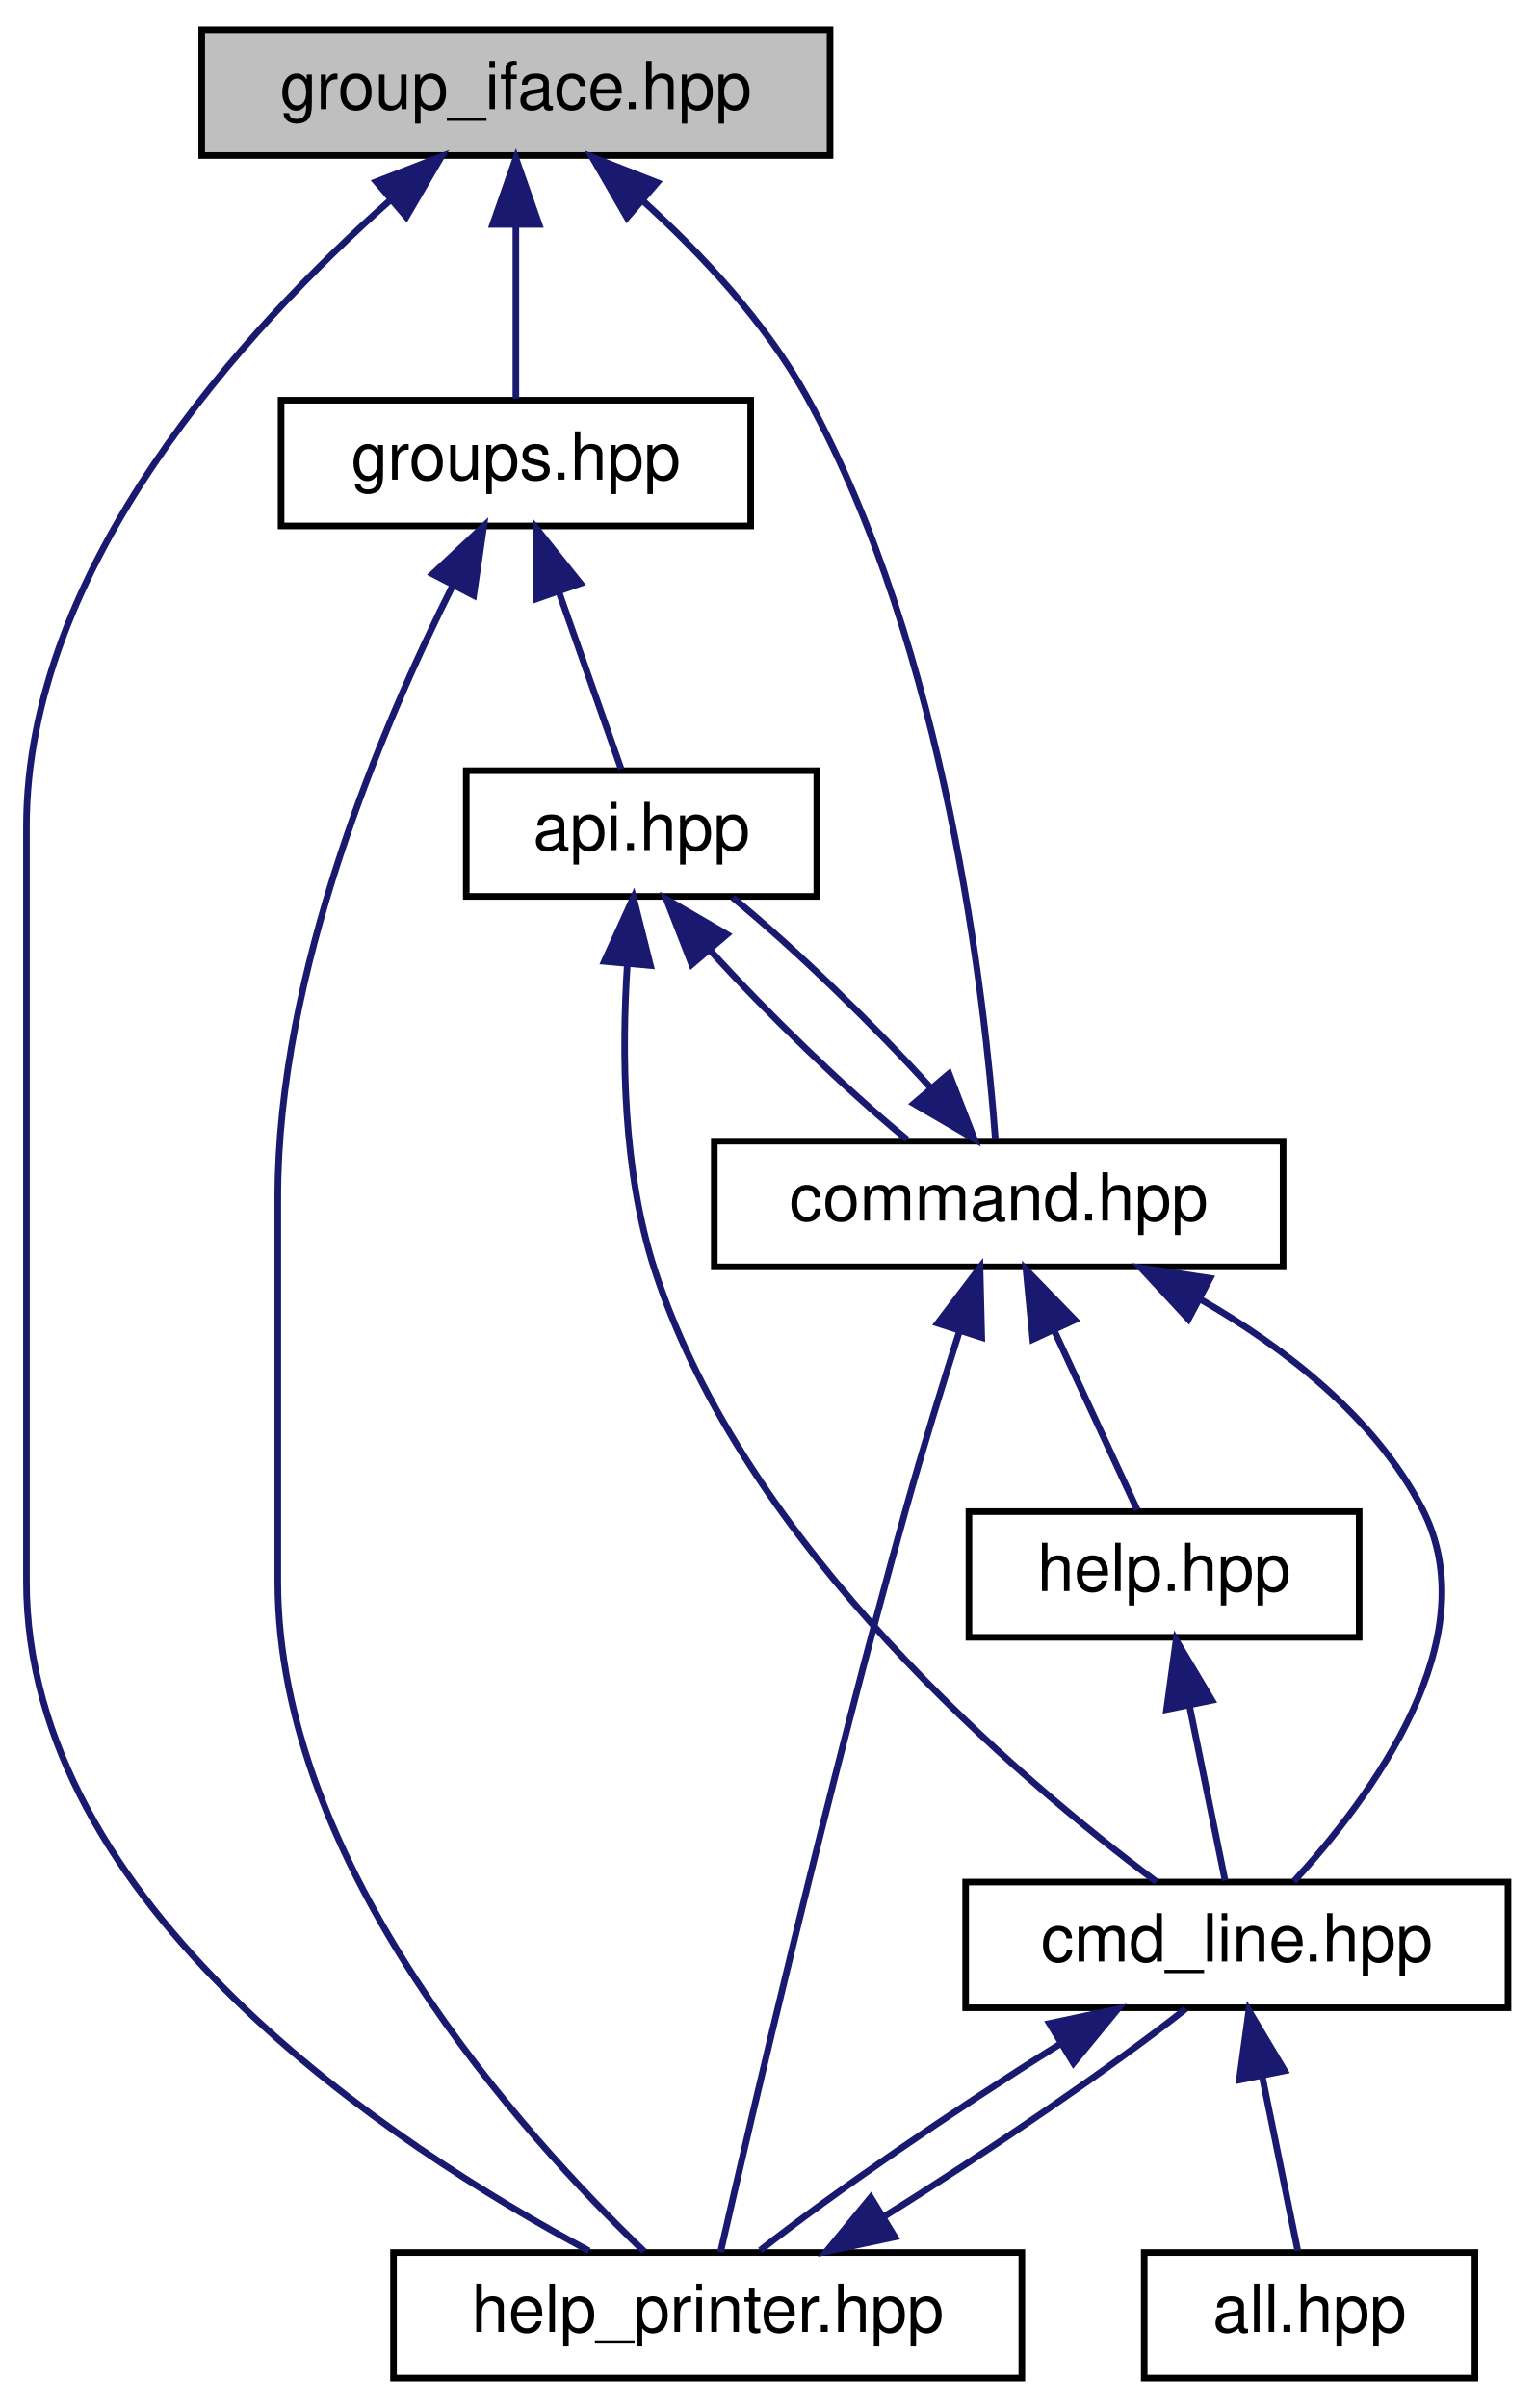
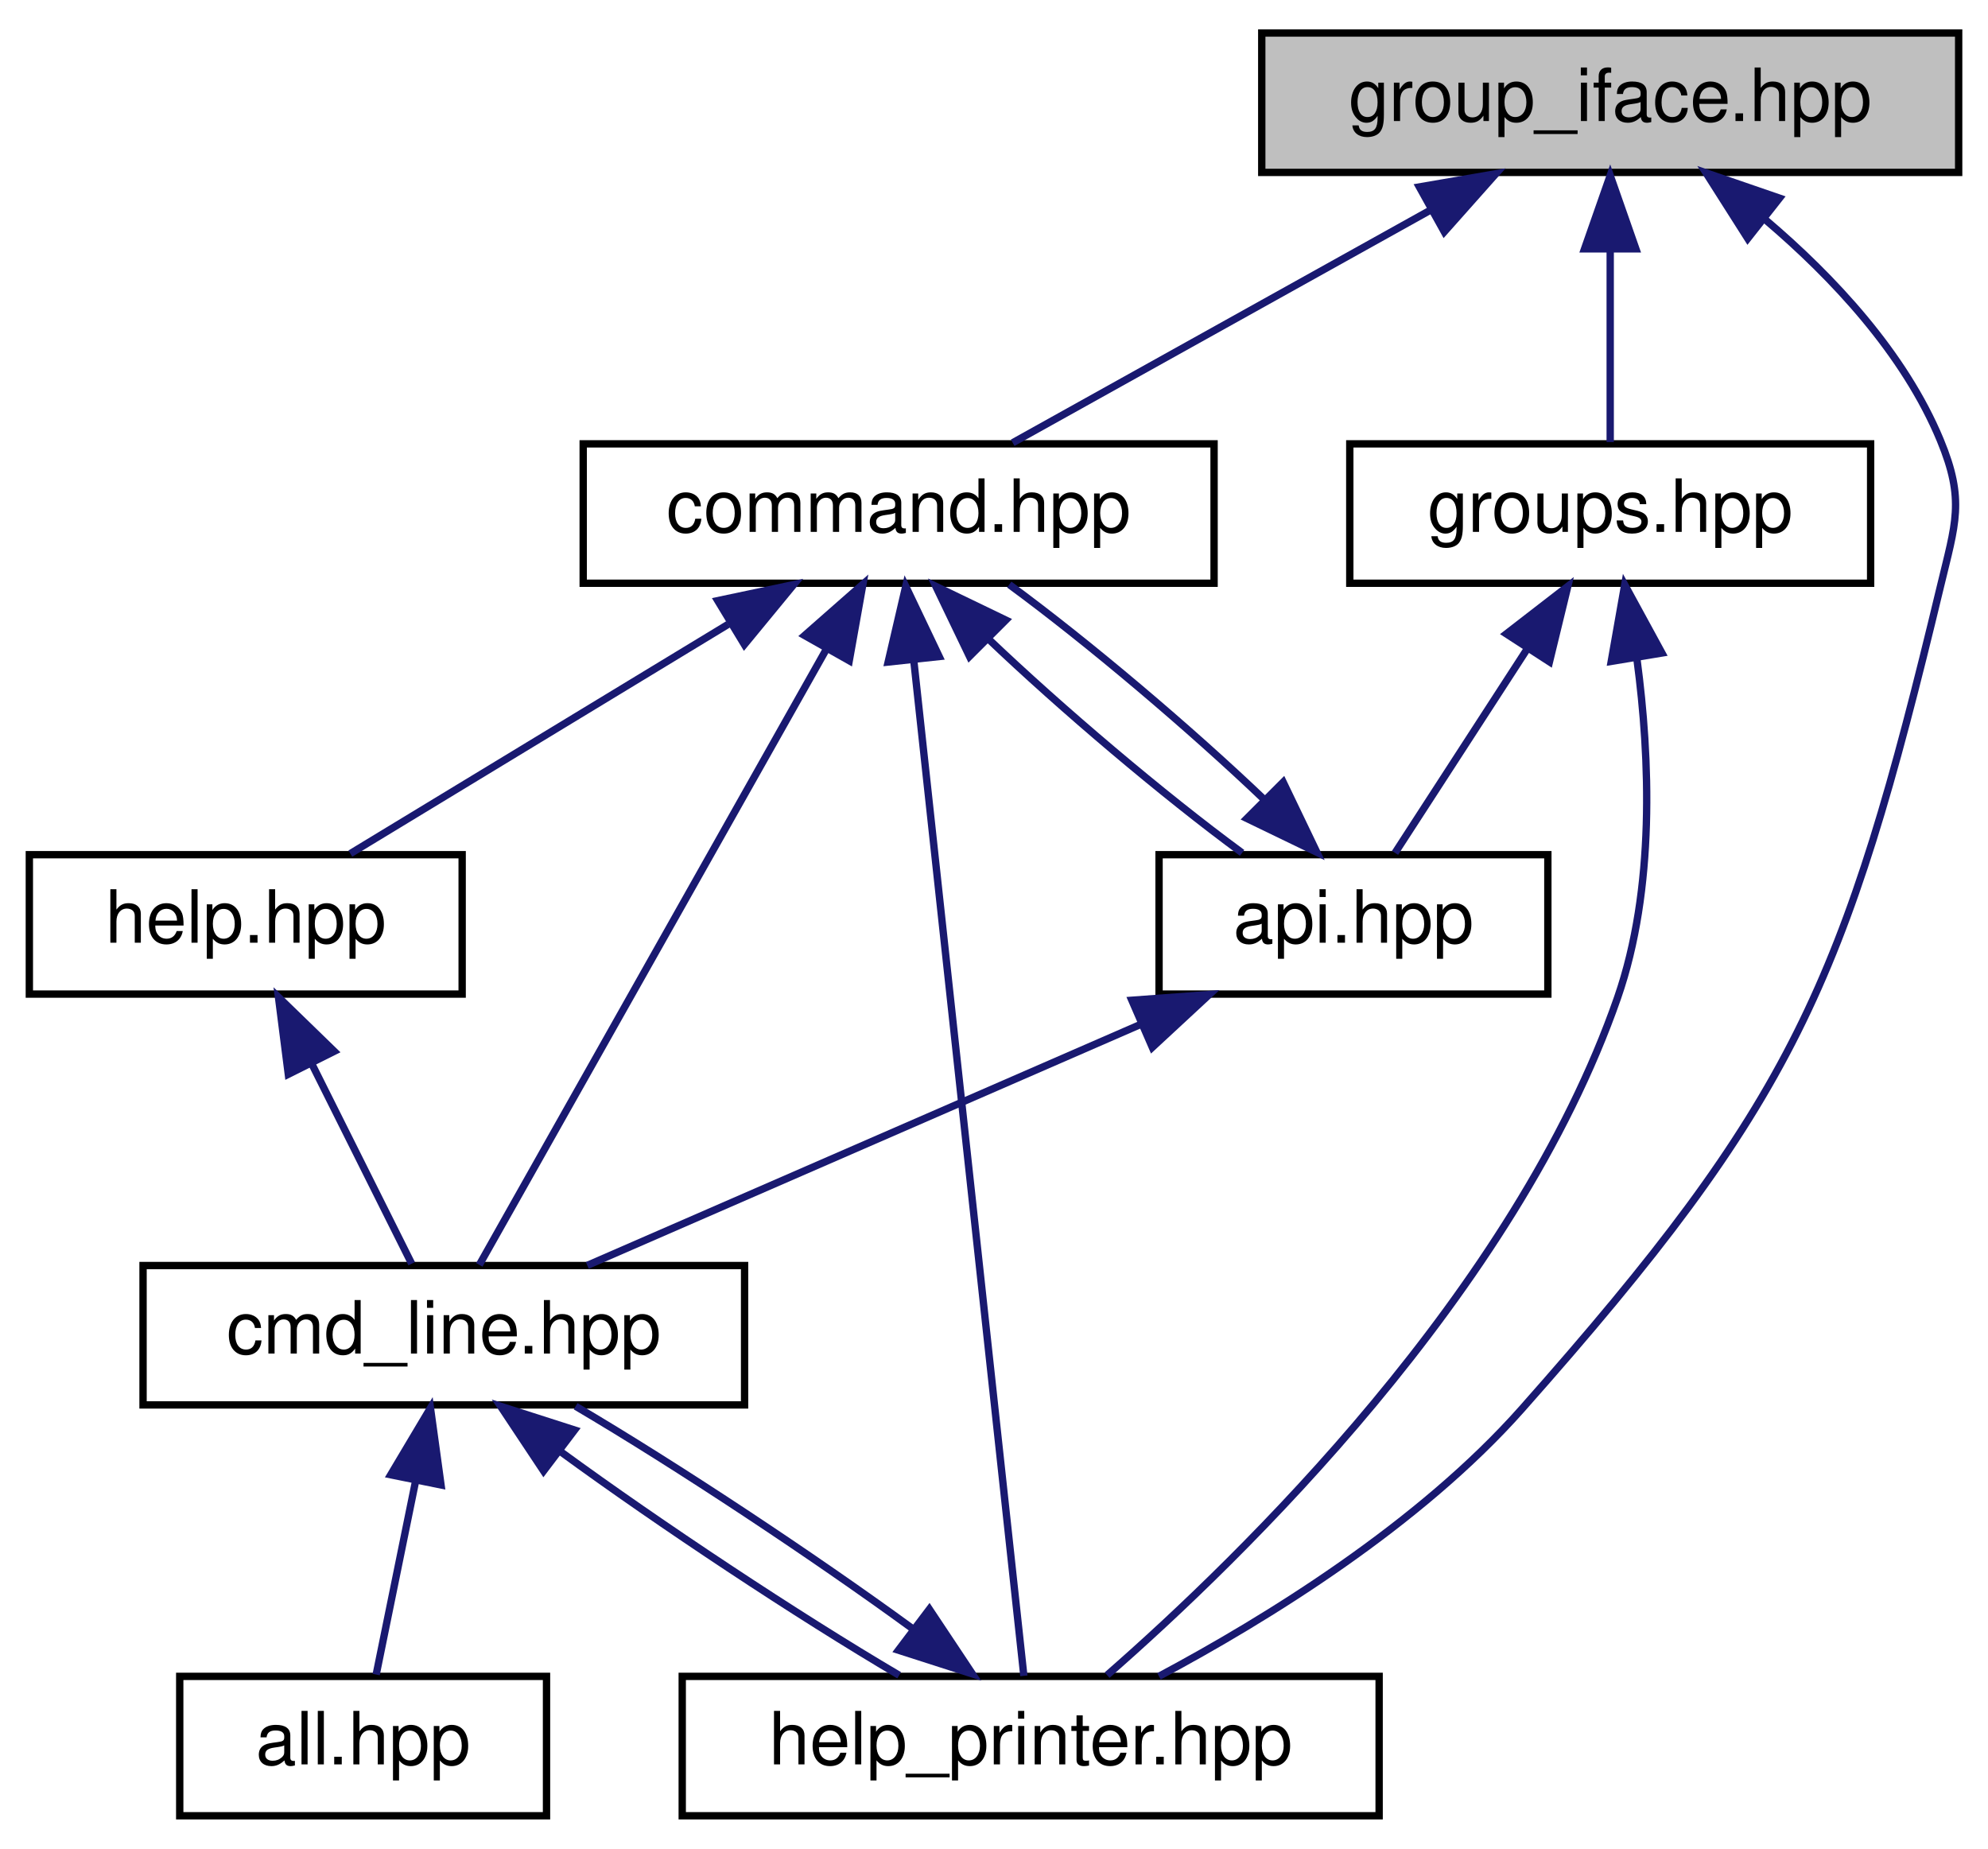
- <svg xmlns="http://www.w3.org/2000/svg" xmlns:xlink="http://www.w3.org/1999/xlink" width="232pt" height="364pt" viewBox="0.00 0.00 232.00 364.00">
-   <g id="graph0" class="graph" transform="scale(1 1) rotate(0) translate(4 360)">
+ <svg xmlns="http://www.w3.org/2000/svg" xmlns:xlink="http://www.w3.org/1999/xlink" width="271pt" height="252pt" viewBox="0.00 0.00 271.00 252.00">
+   <g id="graph0" class="graph" transform="scale(1 1) rotate(0) translate(4 248)">
    <g id="node1" class="node">
      <g id="a_node1">
        <a xlink:title=" ">
-           <polygon fill="#bfbfbf" stroke="black" points="26.5,-336.5 26.5,-355.5 121.5,-355.5 121.5,-336.5 26.5,-336.5" />
-           <text text-anchor="middle" x="74" y="-343.5" font-family="Helvetica,sans-Serif" font-size="10.00">group_iface.hpp</text>
+           <polygon fill="#bfbfbf" stroke="black" points="168,-224.5 168,-243.5 263,-243.5 263,-224.5 168,-224.5" />
+           <text text-anchor="middle" x="215.5" y="-231.5" font-family="Helvetica,sans-Serif" font-size="10.00">group_iface.hpp</text>
        </a>
      </g>
    </g>
    <g id="node2" class="node">
      <g id="a_node2">
-         <a xlink:href="groups_8hpp.html" target="_top" xlink:title=" ">
-           <polygon fill="none" stroke="black" points="38.5,-280.5 38.5,-299.5 109.5,-299.5 109.5,-280.5 38.5,-280.5" />
-           <text text-anchor="middle" x="74" y="-287.5" font-family="Helvetica,sans-Serif" font-size="10.00">groups.hpp</text>
+         <a xlink:href="command_8hpp.html" target="_top" xlink:title=" ">
+           <polygon fill="none" stroke="black" points="75.5,-168.5 75.5,-187.5 161.5,-187.5 161.5,-168.5 75.5,-168.5" />
+           <text text-anchor="middle" x="118.5" y="-175.5" font-family="Helvetica,sans-Serif" font-size="10.00">command.hpp</text>
        </a>
      </g>
    </g>
    <g id="edge1" class="edge">
-       <path fill="none" stroke="midnightblue" d="M74,-325.8C74,-316.91 74,-306.78 74,-299.75" />
-       <polygon fill="midnightblue" stroke="midnightblue" points="70.5,-326.08 74,-336.08 77.5,-326.08 70.5,-326.08" />
+       <path fill="none" stroke="midnightblue" d="M191.16,-219.45C173.26,-209.48 149.45,-196.23 134.05,-187.65" />
+       <polygon fill="midnightblue" stroke="midnightblue" points="189.48,-222.52 199.92,-224.32 192.88,-216.4 189.48,-222.52" />
    </g>
    <g id="node6" class="node">
      <g id="a_node6">
        <a xlink:href="help__printer_8hpp.html" target="_top" xlink:title=" ">
-           <polygon fill="none" stroke="black" points="55.5,-0.5 55.5,-19.5 150.5,-19.5 150.5,-0.5 55.5,-0.5" />
-           <text text-anchor="middle" x="103" y="-7.5" font-family="Helvetica,sans-Serif" font-size="10.00">help_printer.hpp</text>
+           <polygon fill="none" stroke="black" points="89,-0.5 89,-19.5 184,-19.5 184,-0.5 89,-0.5" />
+           <text text-anchor="middle" x="136.5" y="-7.5" font-family="Helvetica,sans-Serif" font-size="10.00">help_printer.hpp</text>
        </a>
      </g>
    </g>
    <g id="edge15" class="edge">
-       <path fill="none" stroke="midnightblue" d="M55,-329.74C33.07,-310.27 0,-274.39 0,-235 0,-235 0,-235 0,-121 0,-71.81 55.55,-35.55 85.06,-19.75" />
-       <polygon fill="midnightblue" stroke="midnightblue" points="52.88,-332.53 62.76,-336.36 57.43,-327.21 52.88,-332.53" />
+       <path fill="none" stroke="midnightblue" d="M236.67,-218.04C245.83,-210.26 255.58,-199.88 260.5,-188 263.9,-179.79 262.57,-176.64 260.5,-168 247.47,-113.69 240.54,-97.8 203.5,-56 189.47,-40.16 168.68,-27.35 153.99,-19.51" />
+       <polygon fill="midnightblue" stroke="midnightblue" points="234.25,-215.49 228.56,-224.44 238.58,-220.99 234.25,-215.49" />
    </g>
-     <g id="node7" class="node">
-       <g id="a_node7">
-         <a xlink:href="command_8hpp.html" target="_top" xlink:title=" ">
-           <polygon fill="none" stroke="black" points="104,-168.5 104,-187.5 190,-187.5 190,-168.5 104,-168.5" />
-           <text text-anchor="middle" x="147" y="-175.5" font-family="Helvetica,sans-Serif" font-size="10.00">command.hpp</text>
+     <g id="node8" class="node">
+       <g id="a_node8">
+         <a xlink:href="groups_8hpp.html" target="_top" xlink:title=" ">
+           <polygon fill="none" stroke="black" points="180,-168.5 180,-187.5 251,-187.5 251,-168.5 180,-168.5" />
+           <text text-anchor="middle" x="215.5" y="-175.5" font-family="Helvetica,sans-Serif" font-size="10.00">groups.hpp</text>
        </a>
      </g>
    </g>
-     <g id="edge14" class="edge">
-       <path fill="none" stroke="midnightblue" d="M93.16,-329.69C101.95,-321.71 111.77,-311.28 118,-300 139.1,-261.8 144.96,-208.55 146.49,-187.78" />
-       <polygon fill="midnightblue" stroke="midnightblue" points="90.8,-327.1 85.51,-336.28 95.37,-332.4 90.8,-327.1" />
+     <g id="edge12" class="edge">
+       <path fill="none" stroke="midnightblue" d="M215.5,-213.8C215.5,-204.91 215.5,-194.78 215.5,-187.75" />
+       <polygon fill="midnightblue" stroke="midnightblue" points="212,-214.08 215.5,-224.08 219,-214.08 212,-214.08" />
    </g>
    <g id="node3" class="node">
      <g id="a_node3">
        <a xlink:href="api_8hpp.html" target="_top" xlink:title=" ">
-           <polygon fill="none" stroke="black" points="66.5,-224.5 66.5,-243.5 119.5,-243.5 119.5,-224.5 66.5,-224.5" />
-           <text text-anchor="middle" x="93" y="-231.5" font-family="Helvetica,sans-Serif" font-size="10.00">api.hpp</text>
+           <polygon fill="none" stroke="black" points="154,-112.5 154,-131.5 207,-131.5 207,-112.5 154,-112.5" />
+           <text text-anchor="middle" x="180.5" y="-119.5" font-family="Helvetica,sans-Serif" font-size="10.00">api.hpp</text>
        </a>
      </g>
    </g>
    <g id="edge2" class="edge">
-       <path fill="none" stroke="midnightblue" d="M80.55,-270.4C83.72,-261.36 87.39,-250.94 89.92,-243.75" />
-       <polygon fill="midnightblue" stroke="midnightblue" points="77.15,-269.49 77.14,-280.08 83.76,-271.81 77.15,-269.49" />
-     </g>
-     <g id="edge13" class="edge">
-       <path fill="none" stroke="midnightblue" d="M64.41,-271.4C53.74,-250.15 38,-213.02 38,-179 38,-179 38,-179 38,-121 38,-77.97 75.33,-36.98 93.41,-19.66" />
-       <polygon fill="midnightblue" stroke="midnightblue" points="61.41,-273.23 69.14,-280.47 67.62,-269.99 61.41,-273.23" />
+       <path fill="none" stroke="midnightblue" d="M130.64,-161C140.67,-151.43 154.57,-139.64 165.32,-131.75" />
+       <polygon fill="midnightblue" stroke="midnightblue" points="128.16,-158.53 123.57,-168.08 133.11,-163.48 128.16,-158.53" />
    </g>
    <g id="node4" class="node">
      <g id="a_node4">
        <a xlink:href="cmd__line_8hpp.html" target="_top" xlink:title=" ">
-           <polygon fill="none" stroke="black" points="142,-56.5 142,-75.5 224,-75.5 224,-56.5 142,-56.5" />
-           <text text-anchor="middle" x="183" y="-63.5" font-family="Helvetica,sans-Serif" font-size="10.00">cmd_line.hpp</text>
+           <polygon fill="none" stroke="black" points="15.5,-56.5 15.5,-75.5 97.5,-75.5 97.5,-56.5 15.5,-56.5" />
+           <text text-anchor="middle" x="56.5" y="-63.5" font-family="Helvetica,sans-Serif" font-size="10.00">cmd_line.hpp</text>
        </a>
      </g>
    </g>
-     <g id="edge3" class="edge">
-       <path fill="none" stroke="midnightblue" d="M90.84,-214.1C89.99,-200.86 90.15,-182.95 95,-168 108.55,-126.19 150.06,-91.06 170.86,-75.54" />
-       <polygon fill="midnightblue" stroke="midnightblue" points="87.38,-214.68 91.77,-224.33 94.35,-214.05 87.38,-214.68" />
+     <g id="edge8" class="edge">
+       <path fill="none" stroke="midnightblue" d="M108.72,-159.64C95.25,-135.74 71.51,-93.63 61.34,-75.59" />
+       <polygon fill="midnightblue" stroke="midnightblue" points="105.68,-161.38 113.63,-168.37 111.77,-157.94 105.68,-161.38" />
+     </g>
+     <g id="edge11" class="edge">
+       <path fill="none" stroke="midnightblue" d="M120.57,-157.93C124.47,-121.92 132.79,-45.23 135.57,-19.57" />
+       <polygon fill="midnightblue" stroke="midnightblue" points="117.07,-157.76 119.47,-168.08 124.03,-158.51 117.07,-157.76" />
+     </g>
+     <g id="node7" class="node">
+       <g id="a_node7">
+         <a xlink:href="help_8hpp.html" target="_top" xlink:title=" ">
+           <polygon fill="none" stroke="black" points="0,-112.5 0,-131.5 59,-131.5 59,-112.5 0,-112.5" />
+           <text text-anchor="middle" x="29.5" y="-119.5" font-family="Helvetica,sans-Serif" font-size="10.00">help.hpp</text>
+         </a>
+       </g>
+     </g>
+     <g id="edge9" class="edge">
+       <path fill="none" stroke="midnightblue" d="M95.26,-162.9C78.94,-153 57.63,-140.07 43.76,-131.65" />
+       <polygon fill="midnightblue" stroke="midnightblue" points="93.84,-166.13 104.2,-168.32 97.47,-160.14 93.84,-166.13" />
    </g>
    <g id="edge7" class="edge">
-       <path fill="none" stroke="midnightblue" d="M103.29,-216.43C111.86,-206.97 123.73,-195.48 133.12,-187.75" />
-       <polygon fill="midnightblue" stroke="midnightblue" points="100.59,-214.21 96.75,-224.08 105.91,-218.75 100.59,-214.21" />
+       <path fill="none" stroke="midnightblue" d="M168.42,-138.94C158.36,-148.55 144.36,-160.42 133.58,-168.32" />
+       <polygon fill="midnightblue" stroke="midnightblue" points="170.92,-141.39 175.51,-131.83 165.97,-136.44 170.92,-141.39" />
+     </g>
+     <g id="edge3" class="edge">
+       <path fill="none" stroke="midnightblue" d="M151.49,-108.37C128.27,-98.26 96.34,-84.35 76.06,-75.52" />
+       <polygon fill="midnightblue" stroke="midnightblue" points="150.29,-111.66 160.85,-112.44 153.08,-105.24 150.29,-111.66" />
    </g>
    <g id="node5" class="node">
      <g id="a_node5">
        <a xlink:href="all_8hpp.html" target="_top" xlink:title=" ">
-           <polygon fill="none" stroke="black" points="169,-0.5 169,-19.5 219,-19.5 219,-0.5 169,-0.5" />
-           <text text-anchor="middle" x="194" y="-7.5" font-family="Helvetica,sans-Serif" font-size="10.00">all.hpp</text>
+           <polygon fill="none" stroke="black" points="20.5,-0.5 20.5,-19.5 70.5,-19.5 70.5,-0.5 20.5,-0.5" />
+           <text text-anchor="middle" x="45.5" y="-7.5" font-family="Helvetica,sans-Serif" font-size="10.00">all.hpp</text>
        </a>
      </g>
    </g>
    <g id="edge4" class="edge">
-       <path fill="none" stroke="midnightblue" d="M186.85,-46.1C188.68,-37.14 190.77,-26.86 192.22,-19.75" />
-       <polygon fill="midnightblue" stroke="midnightblue" points="183.38,-45.59 184.82,-56.08 190.24,-46.98 183.38,-45.59" />
+       <path fill="none" stroke="midnightblue" d="M52.65,-46.1C50.82,-37.14 48.73,-26.86 47.28,-19.75" />
+       <polygon fill="midnightblue" stroke="midnightblue" points="49.26,-46.98 54.68,-56.08 56.12,-45.59 49.26,-46.98" />
    </g>
    <g id="edge5" class="edge">
-       <path fill="none" stroke="midnightblue" d="M156.15,-50.94C140.36,-41.1 121.63,-28.26 110.94,-19.83" />
-       <polygon fill="midnightblue" stroke="midnightblue" points="154.67,-54.13 165.03,-56.32 158.3,-48.14 154.67,-54.13" />
+       <path fill="none" stroke="midnightblue" d="M72.52,-50.06C85.91,-40.28 104.67,-27.83 118.57,-19.65" />
+       <polygon fill="midnightblue" stroke="midnightblue" points="70.1,-47.5 64.24,-56.32 74.33,-53.08 70.1,-47.5" />
    </g>
    <g id="edge6" class="edge">
-       <path fill="none" stroke="midnightblue" d="M129.86,-25.07C145.75,-34.97 164.61,-47.9 175.26,-56.32" />
-       <polygon fill="midnightblue" stroke="midnightblue" points="131.3,-21.85 120.93,-19.65 127.66,-27.84 131.3,-21.85" />
-     </g>
-     <g id="edge8" class="edge">
-       <path fill="none" stroke="midnightblue" d="M136.76,-195.51C128.16,-205.02 116.22,-216.58 106.79,-224.32" />
-       <polygon fill="midnightblue" stroke="midnightblue" points="139.49,-197.71 143.31,-187.83 134.16,-193.17 139.49,-197.71" />
-     </g>
-     <g id="edge9" class="edge">
-       <path fill="none" stroke="midnightblue" d="M177.55,-163.56C190.33,-156.22 203.85,-145.77 211,-132 221.19,-112.37 203.21,-88.21 191.63,-75.6" />
-       <polygon fill="midnightblue" stroke="midnightblue" points="175.68,-160.59 168.48,-168.36 178.96,-166.77 175.68,-160.59" />
-     </g>
-     <g id="edge12" class="edge">
-       <path fill="none" stroke="midnightblue" d="M141.08,-158.82C138.49,-150.65 135.48,-140.88 133,-132 121.3,-90.1 109.48,-39.4 104.94,-19.55" />
-       <polygon fill="midnightblue" stroke="midnightblue" points="137.77,-159.97 144.17,-168.42 144.43,-157.83 137.77,-159.97" />
-     </g>
-     <g id="node8" class="node">
-       <g id="a_node8">
-         <a xlink:href="help_8hpp.html" target="_top" xlink:title=" ">
-           <polygon fill="none" stroke="black" points="142.5,-112.5 142.5,-131.5 201.5,-131.5 201.5,-112.5 142.5,-112.5" />
-           <text text-anchor="middle" x="172" y="-119.5" font-family="Helvetica,sans-Serif" font-size="10.00">help.hpp</text>
-         </a>
-       </g>
+       <path fill="none" stroke="midnightblue" d="M120.28,-26.09C106.92,-35.84 88.29,-48.18 74.47,-56.32" />
+       <polygon fill="midnightblue" stroke="midnightblue" points="122.69,-28.65 128.56,-19.83 118.47,-23.07 122.69,-28.65" />
    </g>
    <g id="edge10" class="edge">
-       <path fill="none" stroke="midnightblue" d="M155.34,-158.98C159.58,-149.82 164.55,-139.09 167.95,-131.75" />
-       <polygon fill="midnightblue" stroke="midnightblue" points="152.15,-157.54 151.13,-168.08 158.51,-160.48 152.15,-157.54" />
+       <path fill="none" stroke="midnightblue" d="M38.51,-102.98C43.09,-93.82 48.45,-83.09 52.12,-75.75" />
+       <polygon fill="midnightblue" stroke="midnightblue" points="35.3,-101.57 33.96,-112.08 41.56,-104.7 35.3,-101.57" />
    </g>
-     <g id="edge11" class="edge">
-       <path fill="none" stroke="midnightblue" d="M175.85,-102.1C177.68,-93.14 179.77,-82.86 181.22,-75.75" />
-       <polygon fill="midnightblue" stroke="midnightblue" points="172.38,-101.59 173.82,-112.08 179.24,-102.98 172.38,-101.59" />
+     <g id="edge13" class="edge">
+       <path fill="none" stroke="midnightblue" d="M204.2,-159.57C198.18,-150.27 191.03,-139.25 186.17,-131.75" />
+       <polygon fill="midnightblue" stroke="midnightblue" points="201.34,-161.6 209.72,-168.08 207.22,-157.79 201.34,-161.6" />
+     </g>
+     <g id="edge14" class="edge">
+       <path fill="none" stroke="midnightblue" d="M219.16,-158.03C220.92,-144.76 221.66,-126.84 216.5,-112 202.53,-71.86 165.23,-35.67 146.92,-19.67" />
+       <polygon fill="midnightblue" stroke="midnightblue" points="215.64,-157.85 217.48,-168.29 222.55,-158.99 215.64,-157.85" />
    </g>
  </g>
</svg>
